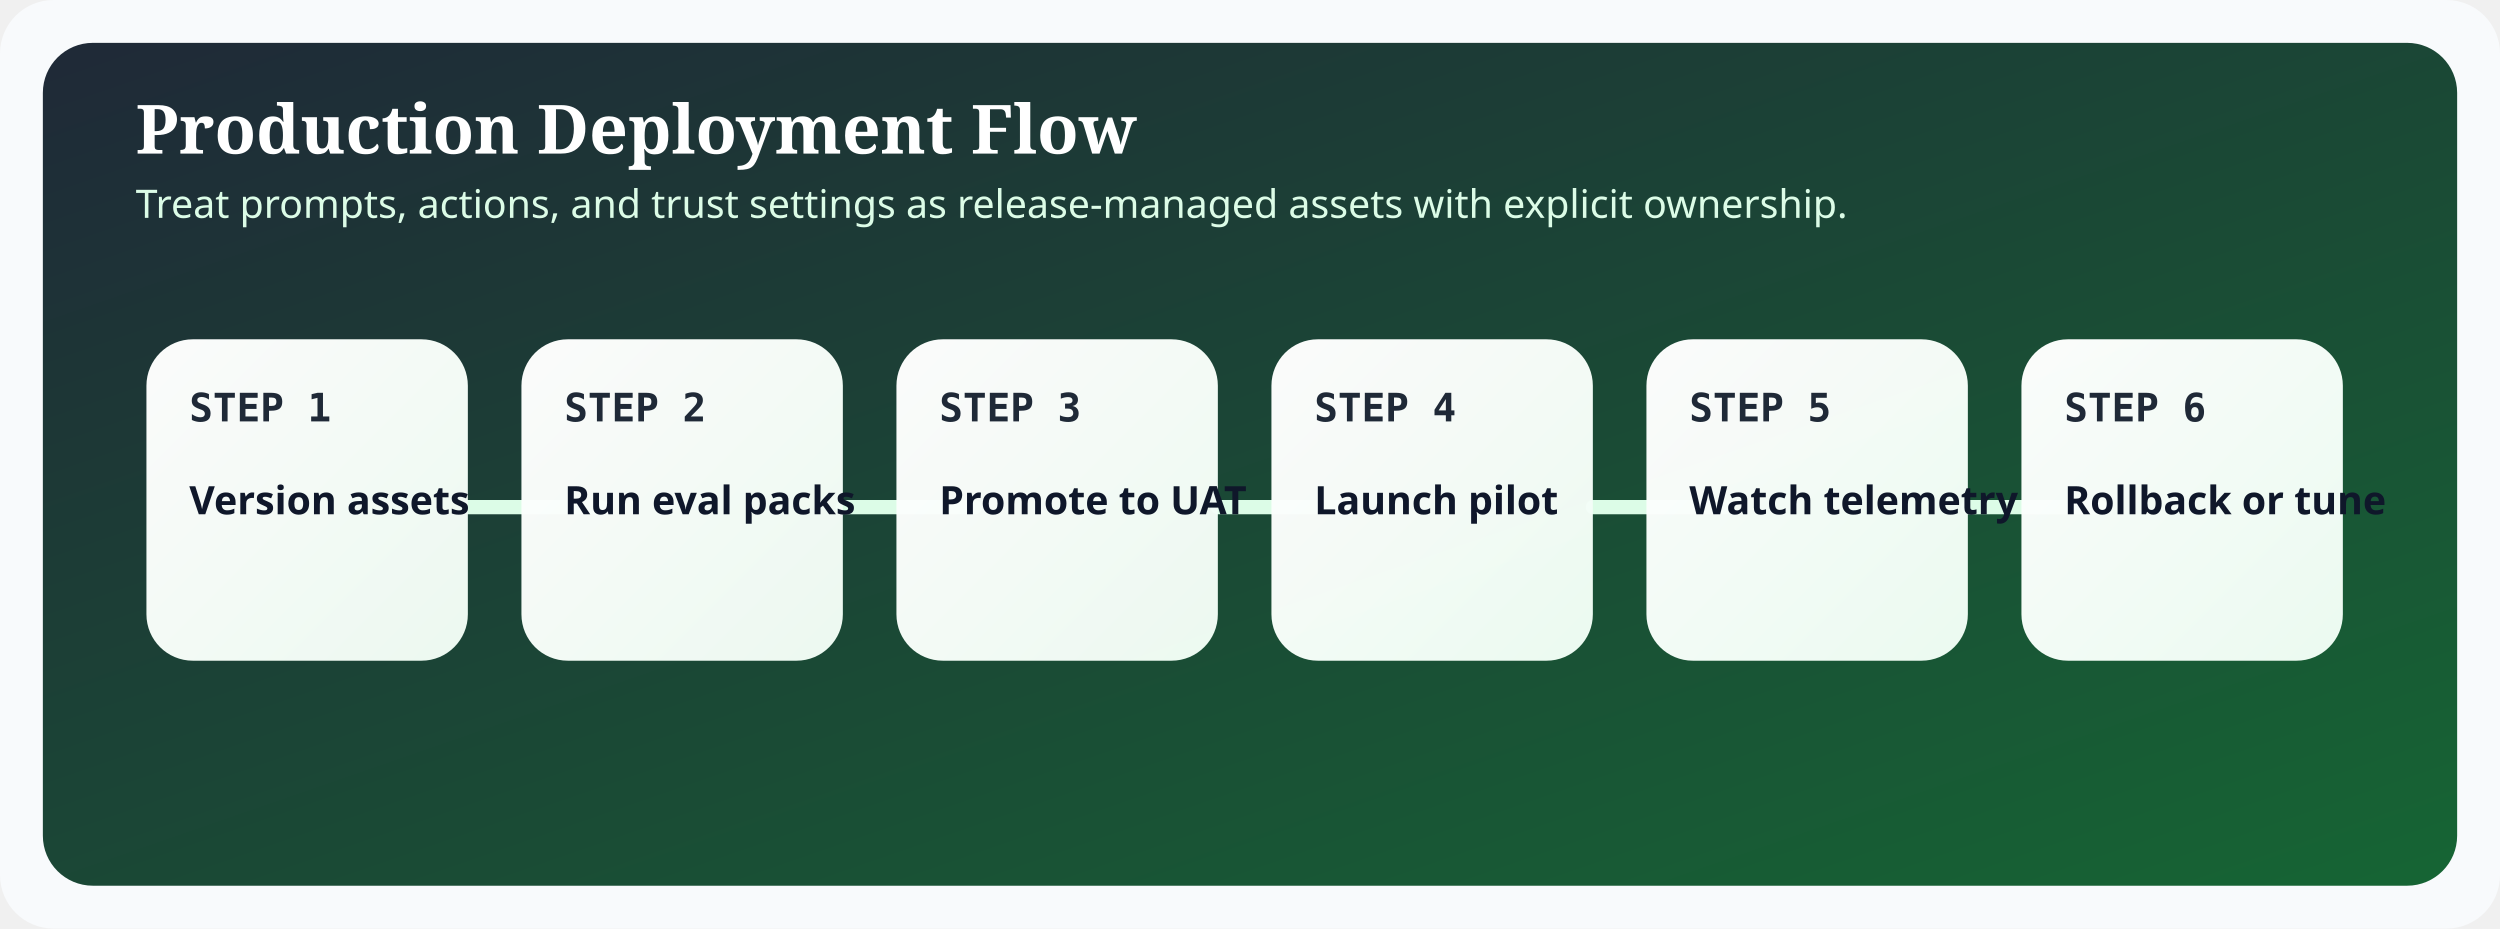
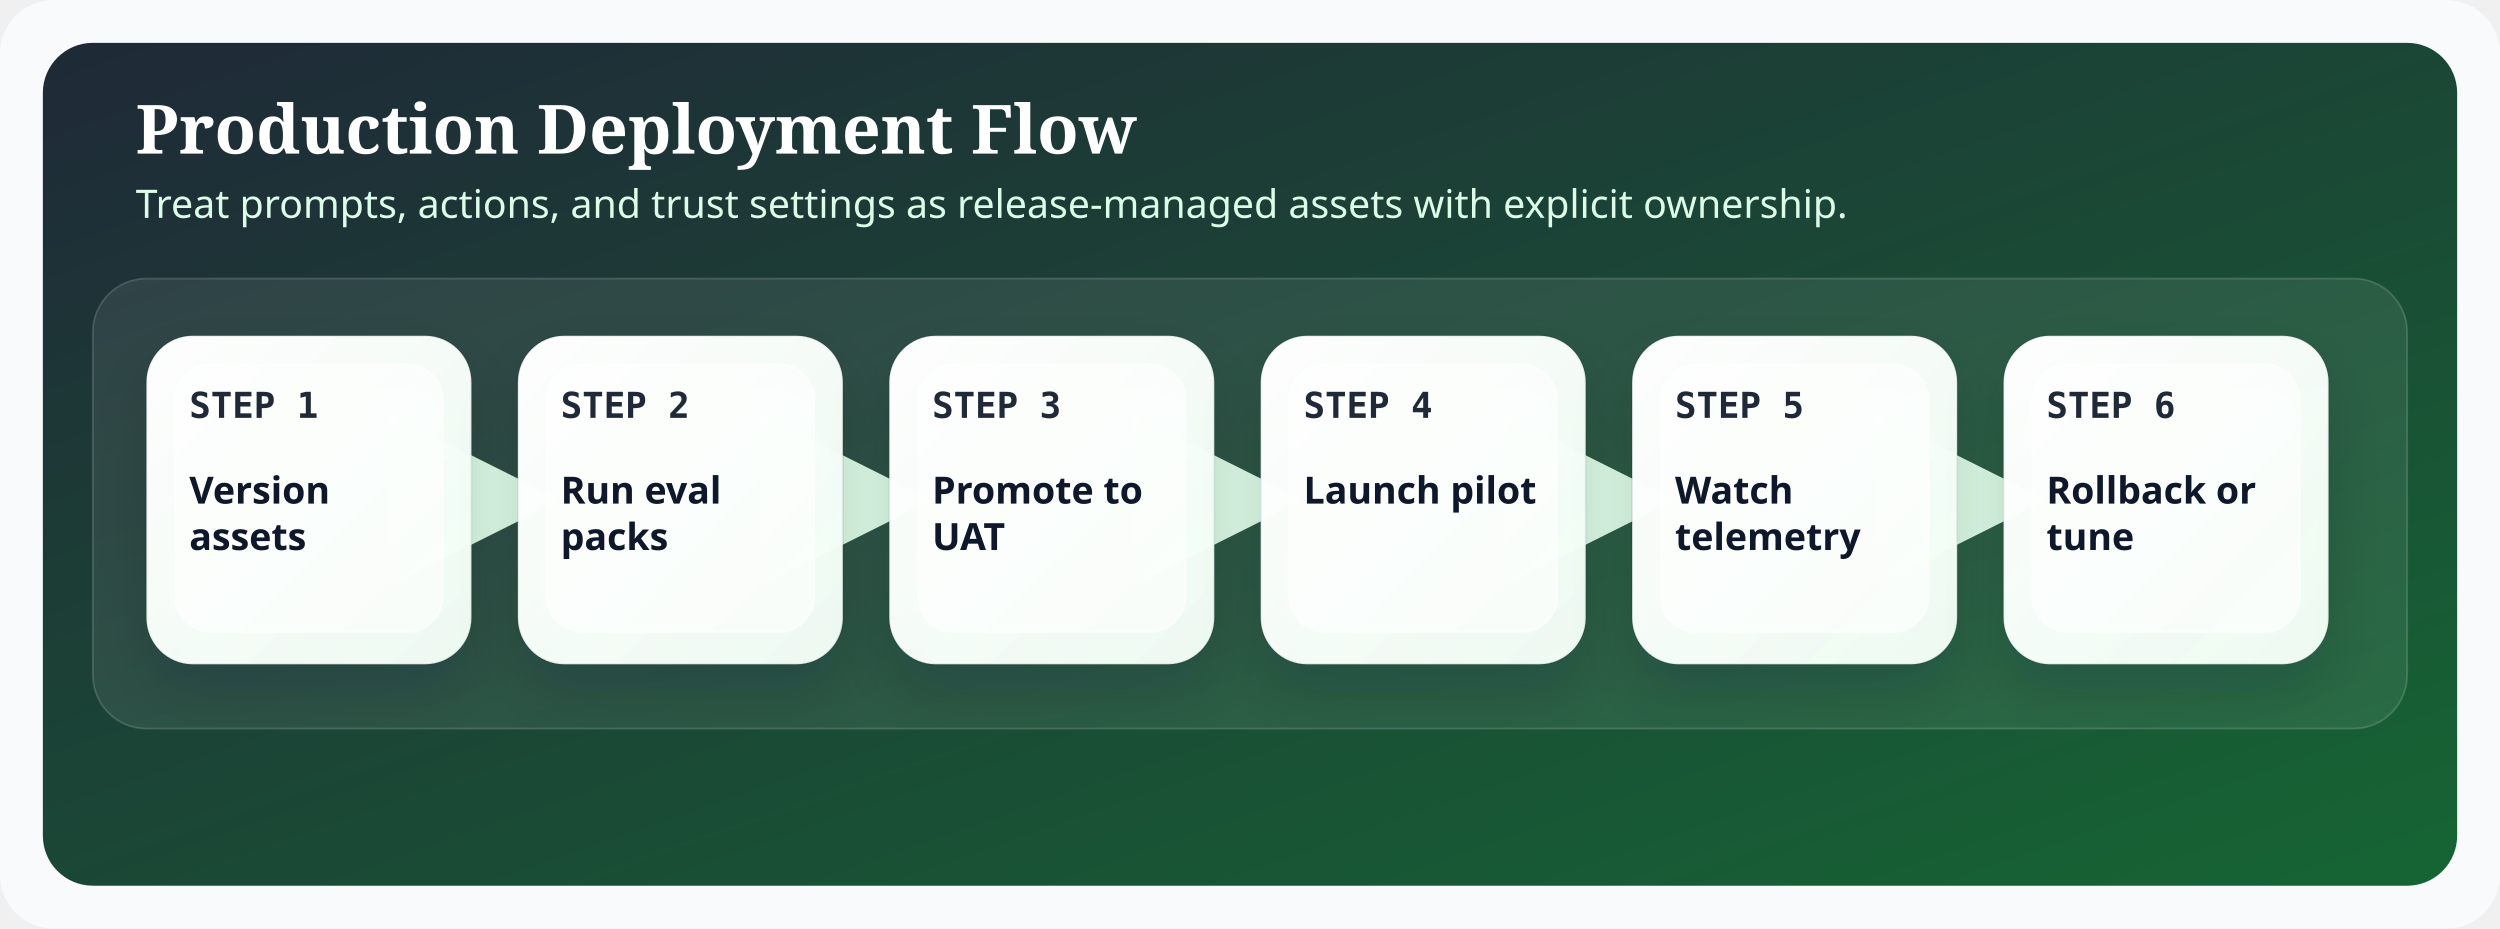
<svg xmlns="http://www.w3.org/2000/svg" width="1400" height="520" viewBox="0 0 1400 520" role="img" aria-labelledby="title desc">
  <defs>
    <linearGradient id="flowbg" x1="0%" x2="100%" y1="0%" y2="100%">
      <stop offset="0%" stop-color="#1f2937" />
      <stop offset="100%" stop-color="#166534" />
    </linearGradient>
    <linearGradient id="flowcard" x1="0%" x2="100%" y1="0%" y2="100%">
-       <stop offset="0%" stop-color="#ffffff" stop-opacity="0.98" />
+       <stop offset="0%" stop-color="#ffffff" stop-opacity="0.99" />
      <stop offset="100%" stop-color="#f0fdf4" stop-opacity="0.98" />
    </linearGradient>
+     <filter id="flowshadow" x="-20%" y="-20%" width="140%" height="140%">
+       <feDropShadow dx="0" dy="16" stdDeviation="16" flood-color="#0f172a" flood-opacity="0.16" />
+     </filter>
+     <marker id="flowarrow" markerWidth="12" markerHeight="12" refX="9" refY="6" orient="auto">
+       <path d="M0,0 L12,6 L0,12 z" fill="#dcfce7" />
+     </marker>
  </defs>
  <rect width="1400" height="520" rx="30" fill="#f8fafc" />
  <rect x="24" y="24" width="1352" height="472" rx="28" fill="url(#flowbg)" />
+   <rect x="52" y="156" width="1296" height="252" rx="30" fill="rgba(255,255,255,0.08)" stroke="rgba(255,255,255,0.16)" />
  <text x="76" y="86" font-family="'Merriweather', serif" font-size="38" fill="#ffffff" font-weight="700">Production Deployment Flow</text>
  <text x="76" y="122" font-family="'Source Sans 3', sans-serif" font-size="22" fill="#dcfce7">Treat prompts, actions, and trust settings as release-managed assets with explicit ownership.</text>
-   <path d="M262 284 H336" stroke="#dcfce7" stroke-width="8" stroke-linecap="round" />
-   <path d="M472 284 H546" stroke="#dcfce7" stroke-width="8" stroke-linecap="round" />
-   <path d="M682 284 H756" stroke="#dcfce7" stroke-width="8" stroke-linecap="round" />
-   <path d="M892 284 H966" stroke="#dcfce7" stroke-width="8" stroke-linecap="round" />
-   <path d="M1102 284 H1176" stroke="#dcfce7" stroke-width="8" stroke-linecap="round" />
-   <rect x="82" y="190" width="180" height="180" rx="26" fill="url(#flowcard)" />
-   <rect x="292" y="190" width="180" height="180" rx="26" fill="url(#flowcard)" />
-   <rect x="502" y="190" width="180" height="180" rx="26" fill="url(#flowcard)" />
-   <rect x="712" y="190" width="180" height="180" rx="26" fill="url(#flowcard)" />
-   <rect x="922" y="190" width="180" height="180" rx="26" fill="url(#flowcard)" />
-   <rect x="1132" y="190" width="180" height="180" rx="26" fill="url(#flowcard)" />
-   <text x="106" y="236" font-family="'IBM Plex Mono', monospace" font-size="22" fill="#1f2937" font-weight="700">STEP 1</text>
-   <text x="316" y="236" font-family="'IBM Plex Mono', monospace" font-size="22" fill="#1f2937" font-weight="700">STEP 2</text>
-   <text x="526" y="236" font-family="'IBM Plex Mono', monospace" font-size="22" fill="#1f2937" font-weight="700">STEP 3</text>
-   <text x="736" y="236" font-family="'IBM Plex Mono', monospace" font-size="22" fill="#1f2937" font-weight="700">STEP 4</text>
-   <text x="946" y="236" font-family="'IBM Plex Mono', monospace" font-size="22" fill="#1f2937" font-weight="700">STEP 5</text>
-   <text x="1156" y="236" font-family="'IBM Plex Mono', monospace" font-size="22" fill="#1f2937" font-weight="700">STEP 6</text>
-   <text x="106" y="288" font-family="'Source Sans 3', sans-serif" font-size="22" fill="#0f172a" font-weight="700">Version assets</text>
-   <text x="316" y="288" font-family="'Source Sans 3', sans-serif" font-size="22" fill="#0f172a" font-weight="700">Run eval packs</text>
-   <text x="526" y="288" font-family="'Source Sans 3', sans-serif" font-size="22" fill="#0f172a" font-weight="700">Promote to UAT</text>
-   <text x="736" y="288" font-family="'Source Sans 3', sans-serif" font-size="22" fill="#0f172a" font-weight="700">Launch pilot</text>
-   <text x="946" y="288" font-family="'Source Sans 3', sans-serif" font-size="22" fill="#0f172a" font-weight="700">Watch telemetry</text>
-   <text x="1156" y="288" font-family="'Source Sans 3', sans-serif" font-size="22" fill="#0f172a" font-weight="700">Rollback or tune</text>
+   <path d="M264 280 H290" stroke="#dcfce7" stroke-width="8" stroke-linecap="round" marker-end="url(#flowarrow)" />
+   <path d="M472 280 H498" stroke="#dcfce7" stroke-width="8" stroke-linecap="round" marker-end="url(#flowarrow)" />
+   <path d="M680 280 H706" stroke="#dcfce7" stroke-width="8" stroke-linecap="round" marker-end="url(#flowarrow)" />
+   <path d="M888 280 H914" stroke="#dcfce7" stroke-width="8" stroke-linecap="round" marker-end="url(#flowarrow)" />
+   <path d="M1096 280 H1122" stroke="#dcfce7" stroke-width="8" stroke-linecap="round" marker-end="url(#flowarrow)" />
+   <g>
+     <rect x="82" y="188" width="182" height="184" rx="26" fill="url(#flowcard)" stroke="rgba(15,23,42,0.08)" filter="url(#flowshadow)" />
+     <rect x="98" y="204" width="150" height="150" rx="20" fill="rgba(255,255,255,0.58)" stroke="rgba(255,255,255,0.5)" />
+     <text x="106" y="234" font-family="'IBM Plex Mono', monospace" font-size="20" fill="#1f2937" font-weight="700">STEP 1</text>
+     <text x="106" y="282" font-family="'Source Sans 3', sans-serif" font-size="21" fill="#0f172a" font-weight="700">
+       <tspan x="106" dy="0">Version</tspan>
+       <tspan x="106" dy="26">assets</tspan>
+     </text>
+   </g>
+   <g>
+     <rect x="290" y="188" width="182" height="184" rx="26" fill="url(#flowcard)" stroke="rgba(15,23,42,0.08)" filter="url(#flowshadow)" />
+     <rect x="306" y="204" width="150" height="150" rx="20" fill="rgba(255,255,255,0.58)" stroke="rgba(255,255,255,0.5)" />
+     <text x="314" y="234" font-family="'IBM Plex Mono', monospace" font-size="20" fill="#1f2937" font-weight="700">STEP 2</text>
+     <text x="314" y="282" font-family="'Source Sans 3', sans-serif" font-size="21" fill="#0f172a" font-weight="700">
+       <tspan x="314" dy="0">Run eval</tspan>
+       <tspan x="314" dy="26">packs</tspan>
+     </text>
+   </g>
+   <g>
+     <rect x="498" y="188" width="182" height="184" rx="26" fill="url(#flowcard)" stroke="rgba(15,23,42,0.08)" filter="url(#flowshadow)" />
+     <rect x="514" y="204" width="150" height="150" rx="20" fill="rgba(255,255,255,0.58)" stroke="rgba(255,255,255,0.5)" />
+     <text x="522" y="234" font-family="'IBM Plex Mono', monospace" font-size="20" fill="#1f2937" font-weight="700">STEP 3</text>
+     <text x="522" y="282" font-family="'Source Sans 3', sans-serif" font-size="21" fill="#0f172a" font-weight="700">
+       <tspan x="522" dy="0">Promote to</tspan>
+       <tspan x="522" dy="26">UAT</tspan>
+     </text>
+   </g>
+   <g>
+     <rect x="706" y="188" width="182" height="184" rx="26" fill="url(#flowcard)" stroke="rgba(15,23,42,0.08)" filter="url(#flowshadow)" />
+     <rect x="722" y="204" width="150" height="150" rx="20" fill="rgba(255,255,255,0.58)" stroke="rgba(255,255,255,0.5)" />
+     <text x="730" y="234" font-family="'IBM Plex Mono', monospace" font-size="20" fill="#1f2937" font-weight="700">STEP 4</text>
+     <text x="730" y="282" font-family="'Source Sans 3', sans-serif" font-size="21" fill="#0f172a" font-weight="700">
+       <tspan x="730" dy="0">Launch pilot</tspan>
+     </text>
+   </g>
+   <g>
+     <rect x="914" y="188" width="182" height="184" rx="26" fill="url(#flowcard)" stroke="rgba(15,23,42,0.08)" filter="url(#flowshadow)" />
+     <rect x="930" y="204" width="150" height="150" rx="20" fill="rgba(255,255,255,0.58)" stroke="rgba(255,255,255,0.5)" />
+     <text x="938" y="234" font-family="'IBM Plex Mono', monospace" font-size="20" fill="#1f2937" font-weight="700">STEP 5</text>
+     <text x="938" y="282" font-family="'Source Sans 3', sans-serif" font-size="21" fill="#0f172a" font-weight="700">
+       <tspan x="938" dy="0">Watch</tspan>
+       <tspan x="938" dy="26">telemetry</tspan>
+     </text>
+   </g>
+   <g>
+     <rect x="1122" y="188" width="182" height="184" rx="26" fill="url(#flowcard)" stroke="rgba(15,23,42,0.08)" filter="url(#flowshadow)" />
+     <rect x="1138" y="204" width="150" height="150" rx="20" fill="rgba(255,255,255,0.58)" stroke="rgba(255,255,255,0.5)" />
+     <text x="1146" y="234" font-family="'IBM Plex Mono', monospace" font-size="20" fill="#1f2937" font-weight="700">STEP 6</text>
+     <text x="1146" y="282" font-family="'Source Sans 3', sans-serif" font-size="21" fill="#0f172a" font-weight="700">
+       <tspan x="1146" dy="0">Rollback or</tspan>
+       <tspan x="1146" dy="26">tune</tspan>
+     </text>
+   </g>
</svg>
